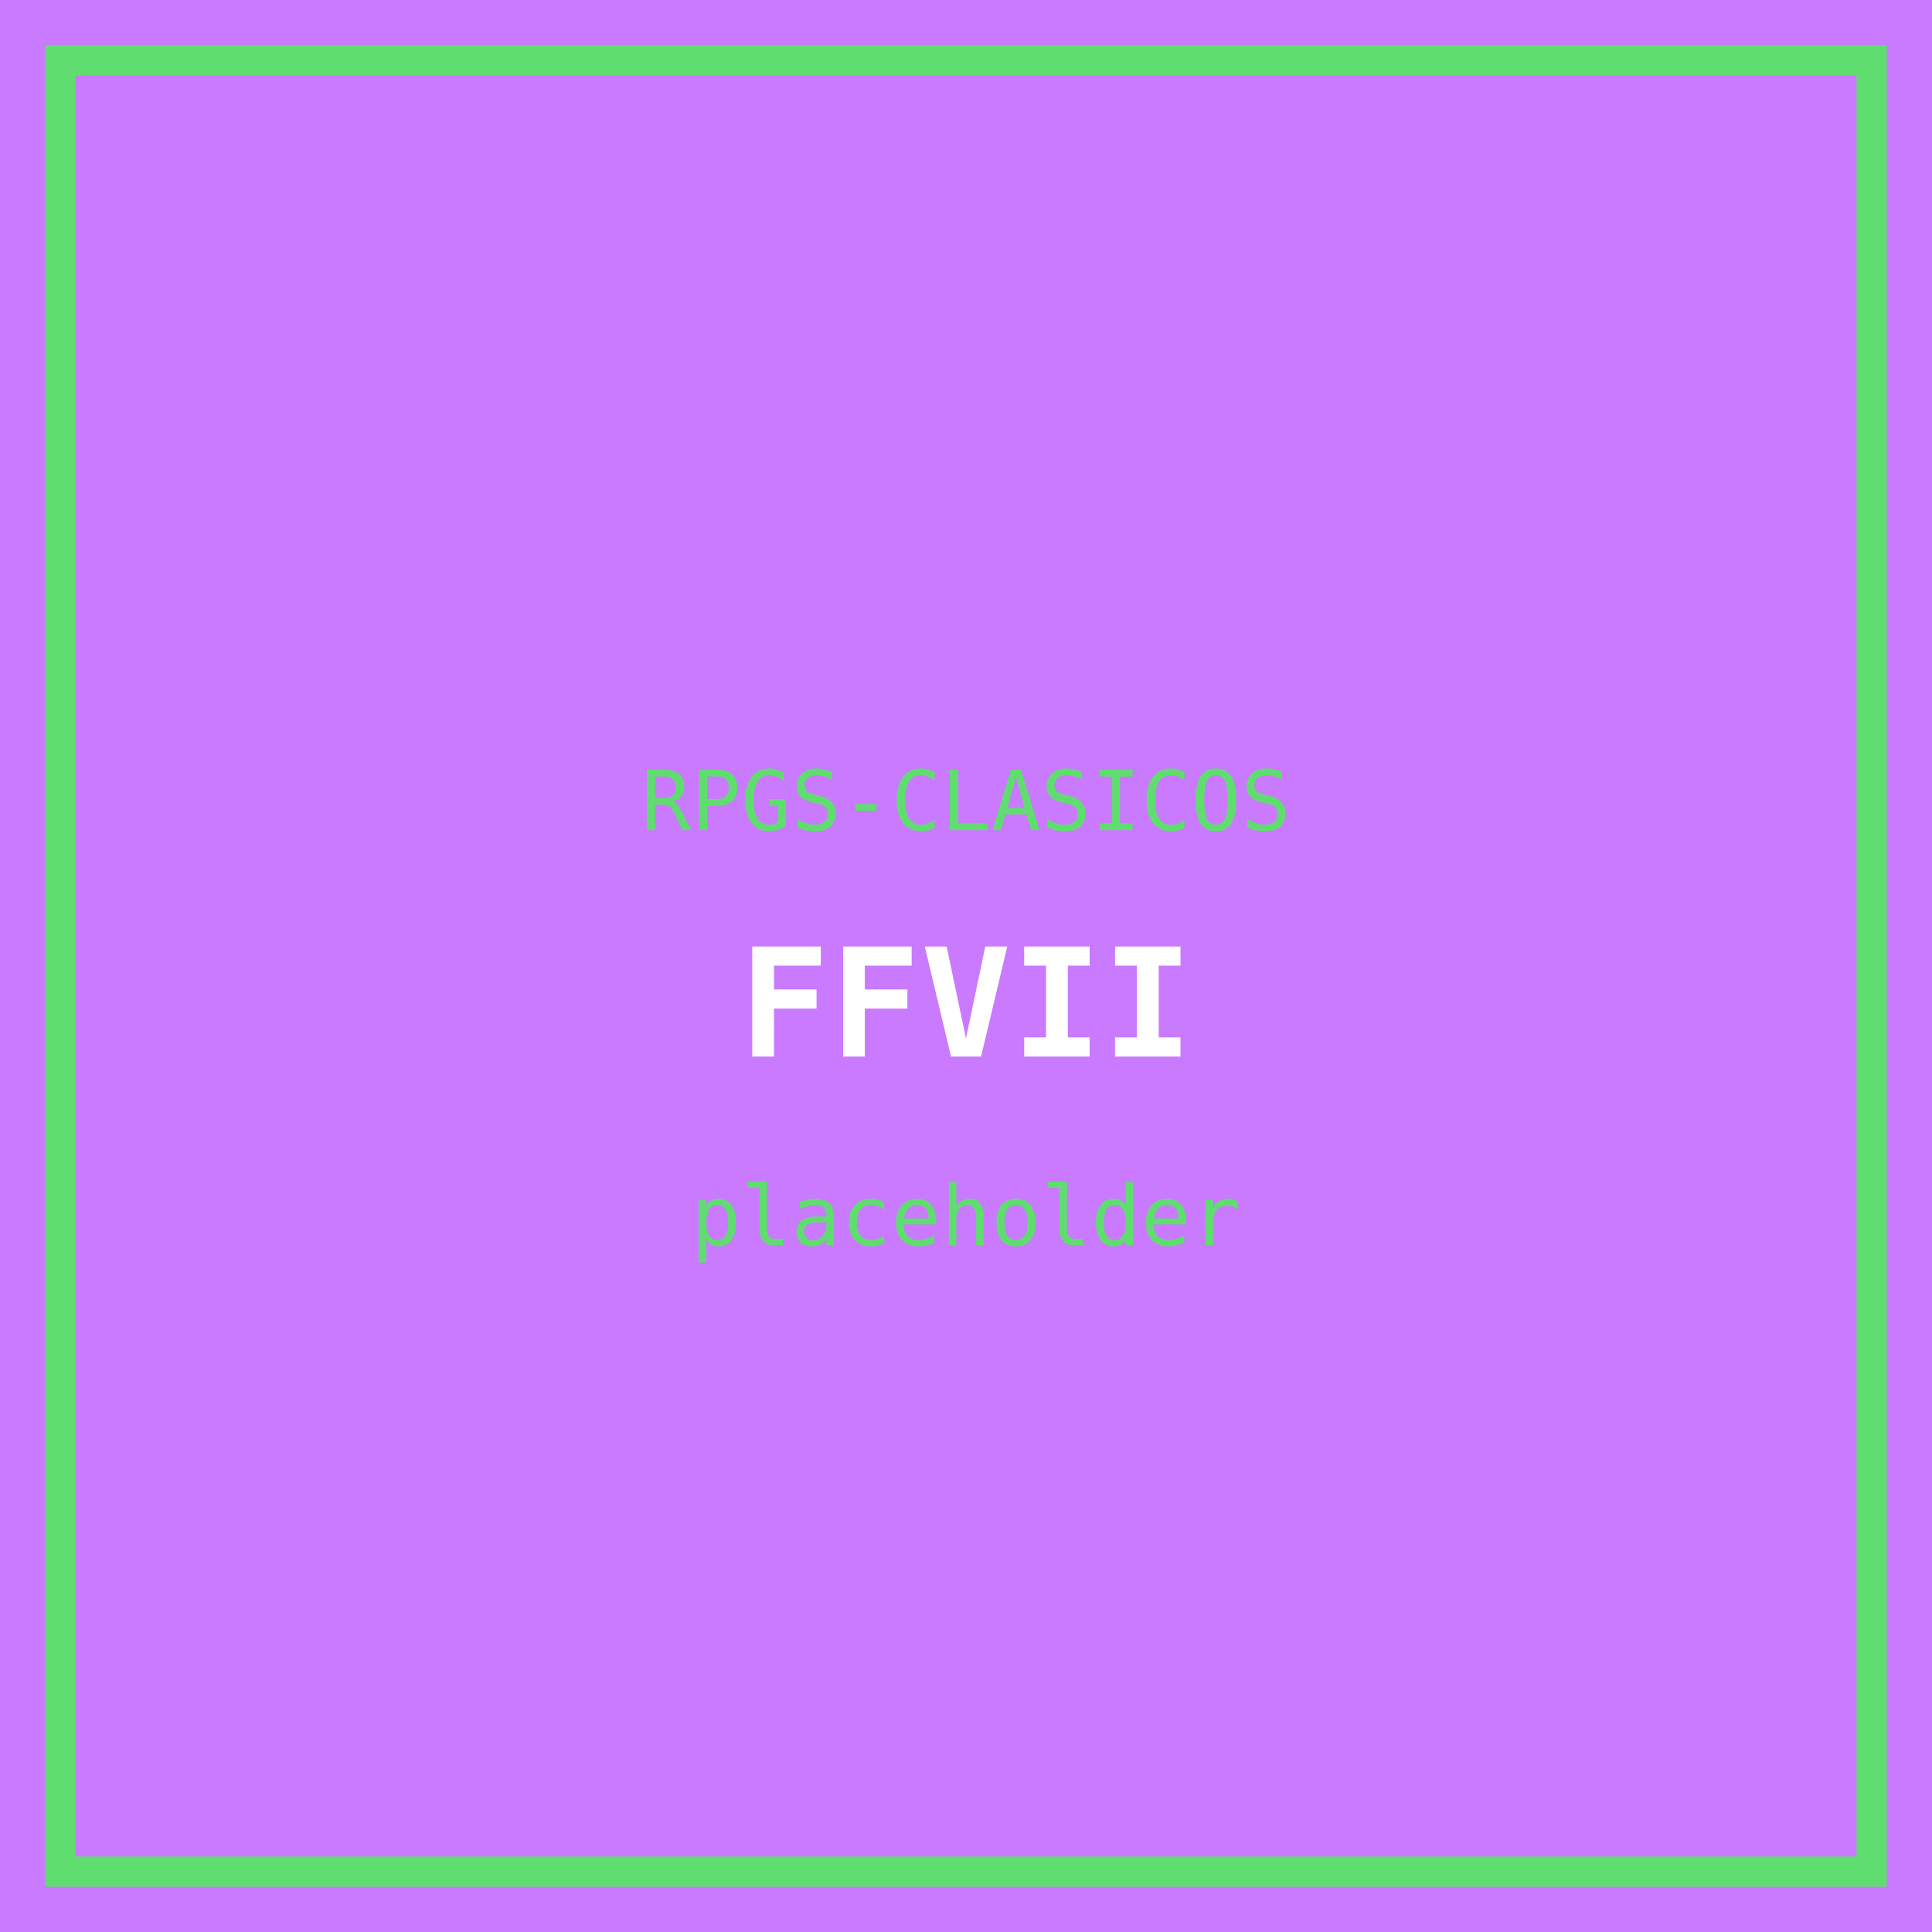
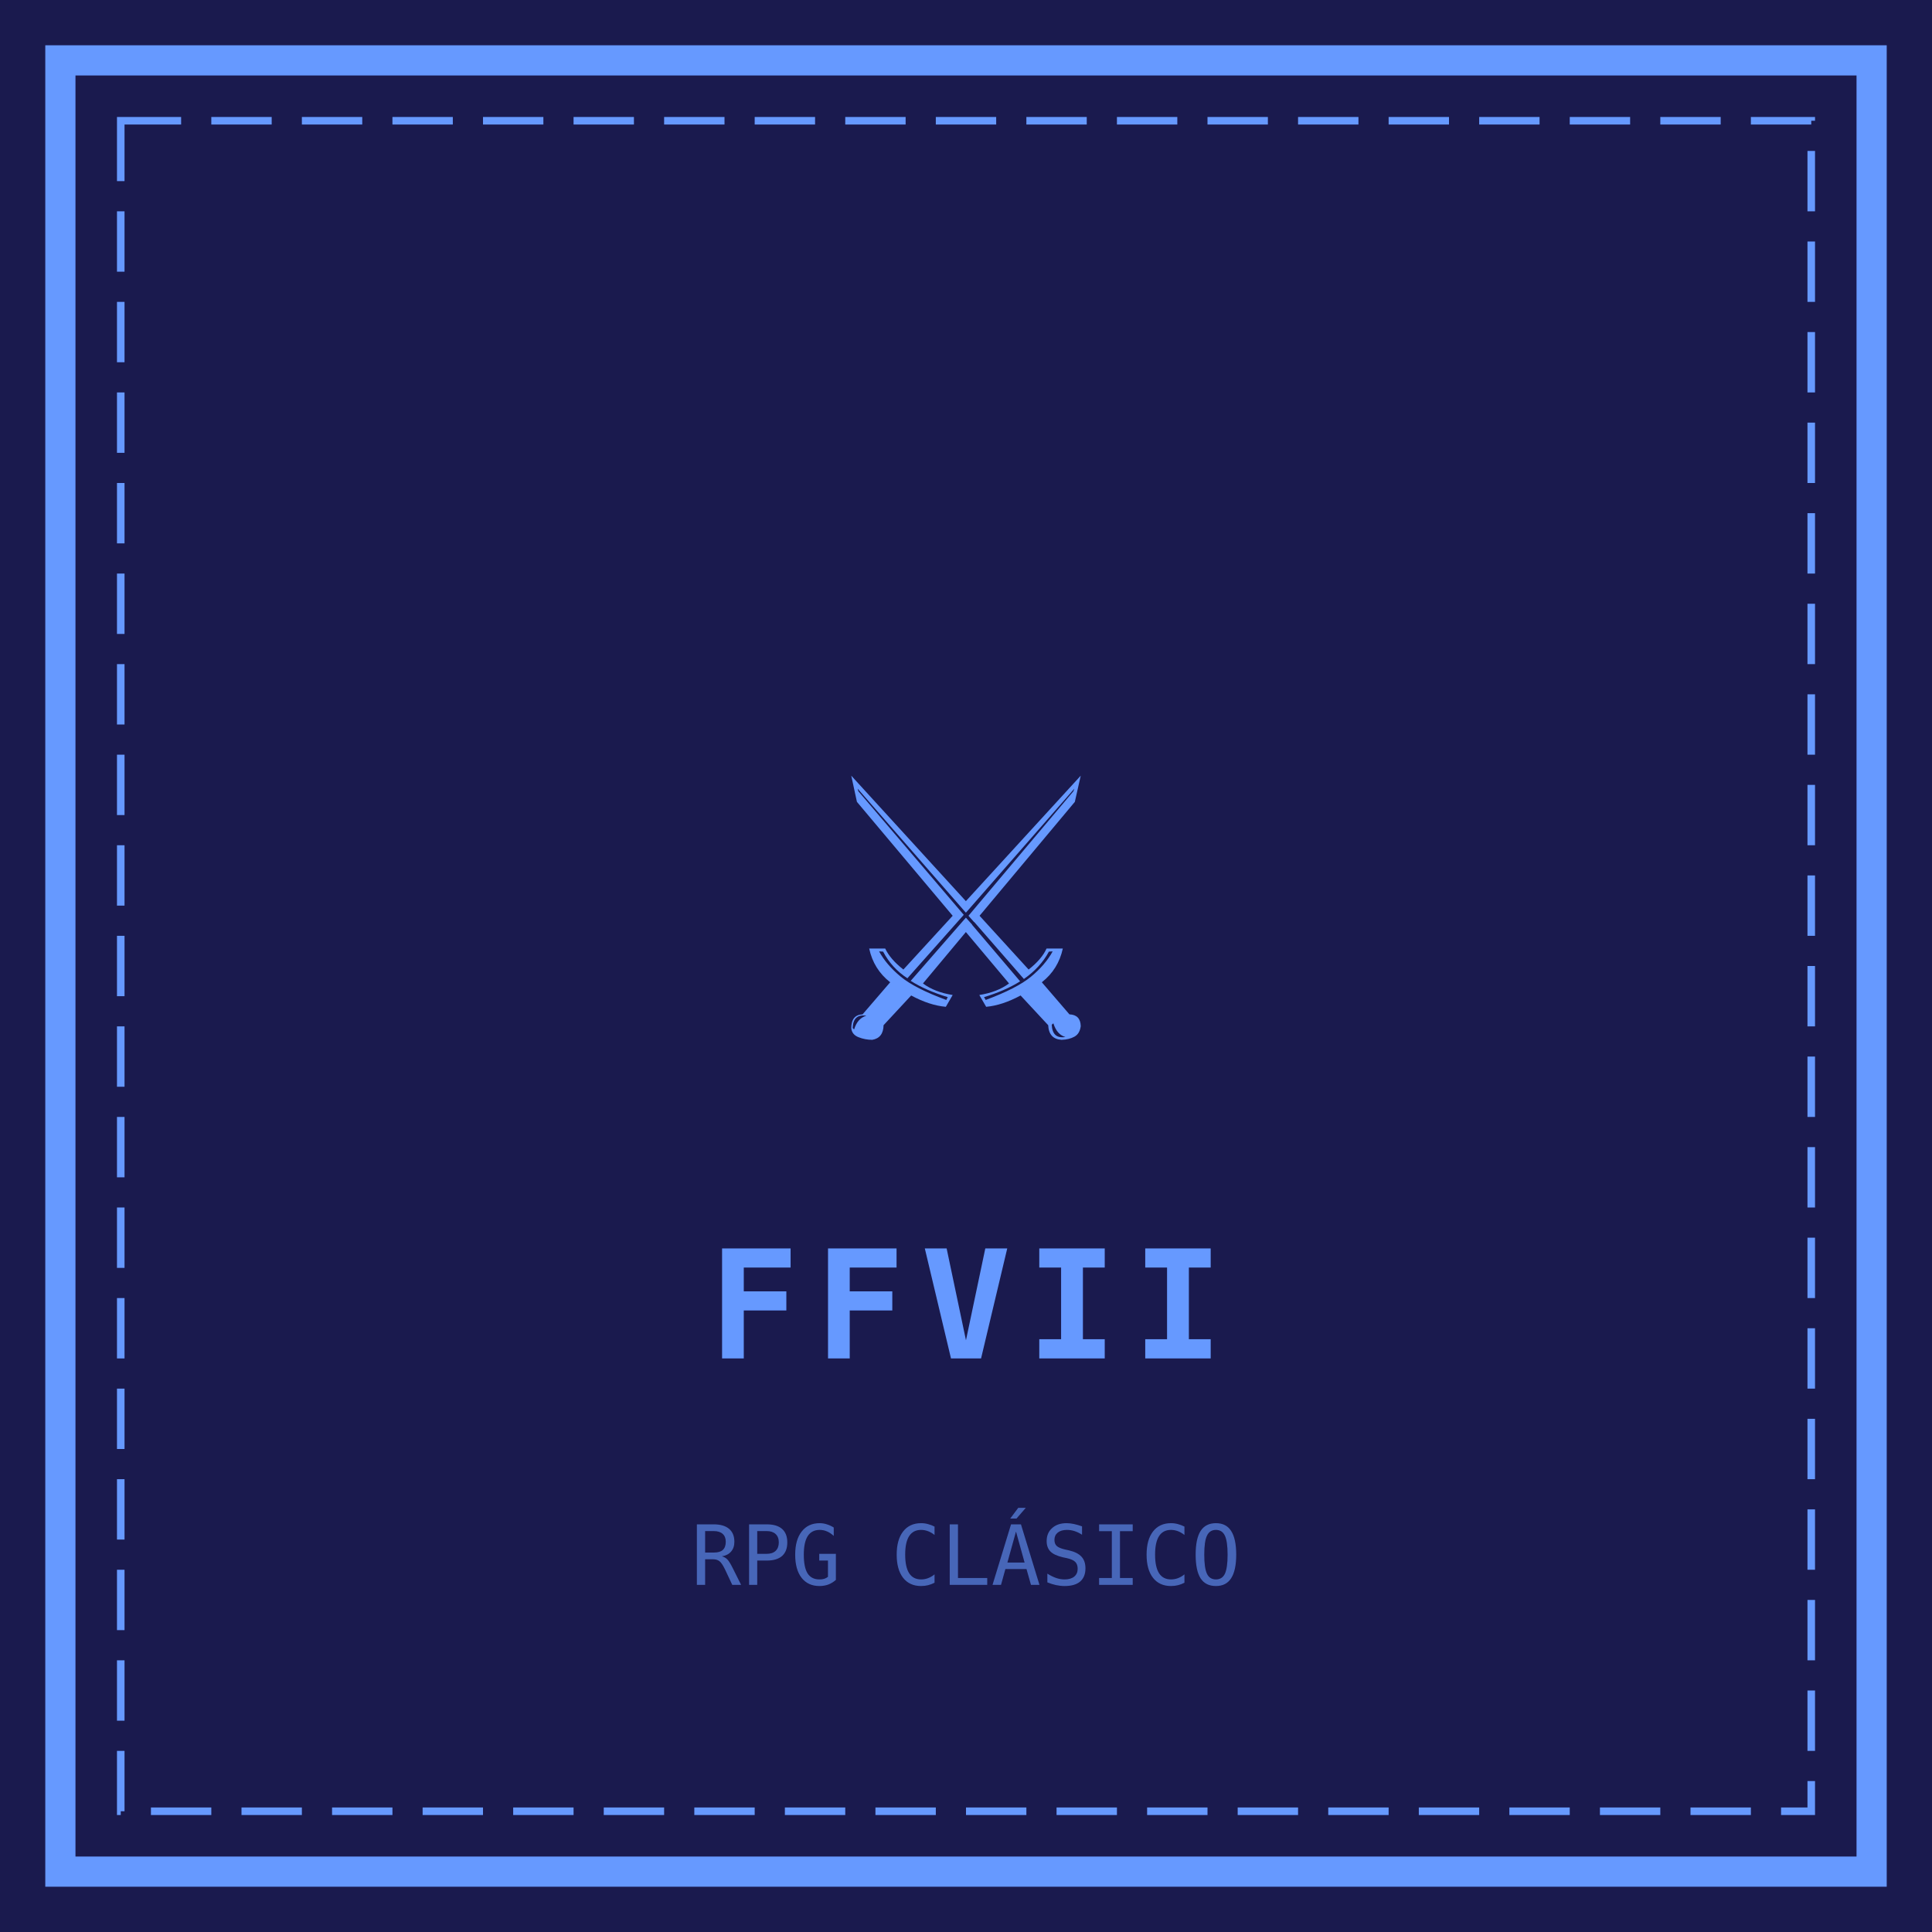
- <svg xmlns="http://www.w3.org/2000/svg" width="256" height="256" viewBox="0 0 256 256">
-   <rect width="256" height="256" fill="#c97aff" />
-   <rect x="8" y="8" width="240" height="240" fill="none" stroke="#5fde6f" stroke-width="4" />
-   <text x="128" y="110" font-family="monospace" font-size="11" fill="#5fde6f" text-anchor="middle">RPGS-CLASICOS</text>
-   <text x="128" y="140" font-family="monospace" font-size="20" fill="#ffffff" text-anchor="middle" font-weight="bold">FFVII</text>
-   <text x="128" y="165" font-family="monospace" font-size="11" fill="#5fde6f" text-anchor="middle">placeholder</text>
+ <svg xmlns="http://www.w3.org/2000/svg" viewBox="0 0 256 256">
+   <rect width="256" height="256" fill="#1a1a4e" />
+   <rect x="8" y="8" width="240" height="240" fill="none" stroke="#6699ff" stroke-width="4" />
+   <rect x="16" y="16" width="224" height="224" fill="none" stroke="#6699ff" stroke-width="1" stroke-dasharray="8,4" />
+   <text x="128" y="120" font-family="monospace" font-size="64" text-anchor="middle" dominant-baseline="middle" fill="#6699ff">⚔</text>
+   <text x="128" y="180" font-family="monospace" font-size="20" font-weight="bold" text-anchor="middle" fill="#6699ff" letter-spacing="2">FFVII</text>
+   <text x="128" y="210" font-family="monospace" font-size="11" text-anchor="middle" fill="#6699ff" opacity="0.6">RPG CLÁSICO</text>
</svg>
